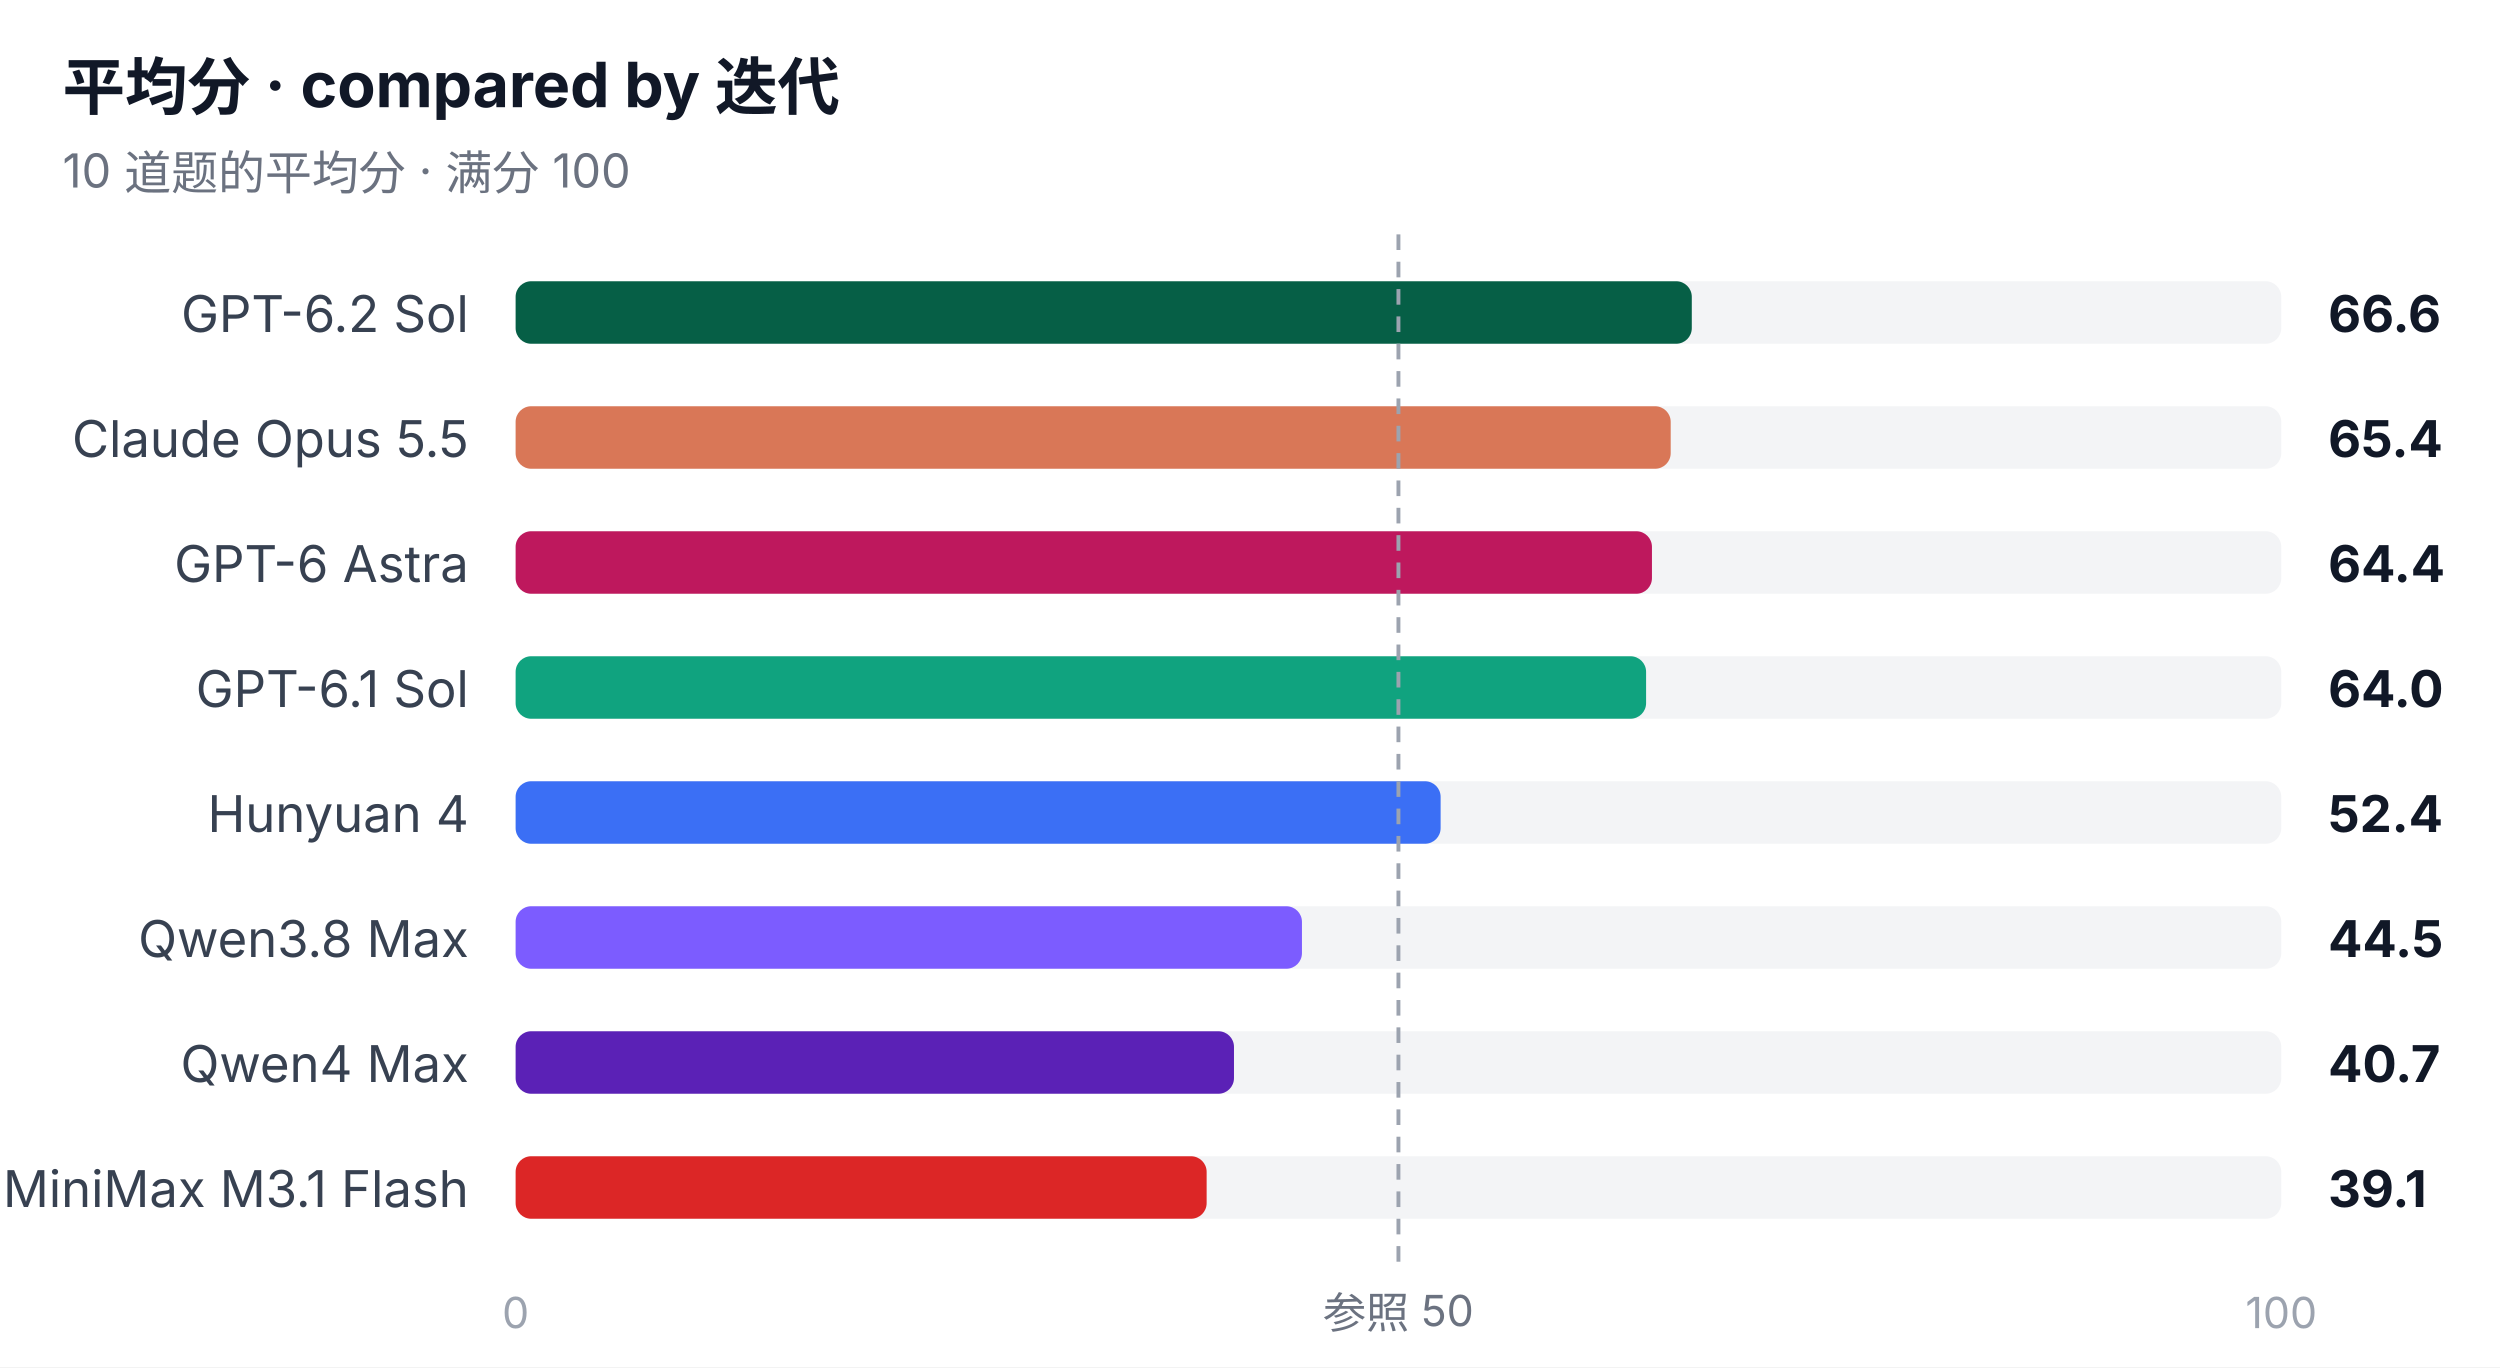
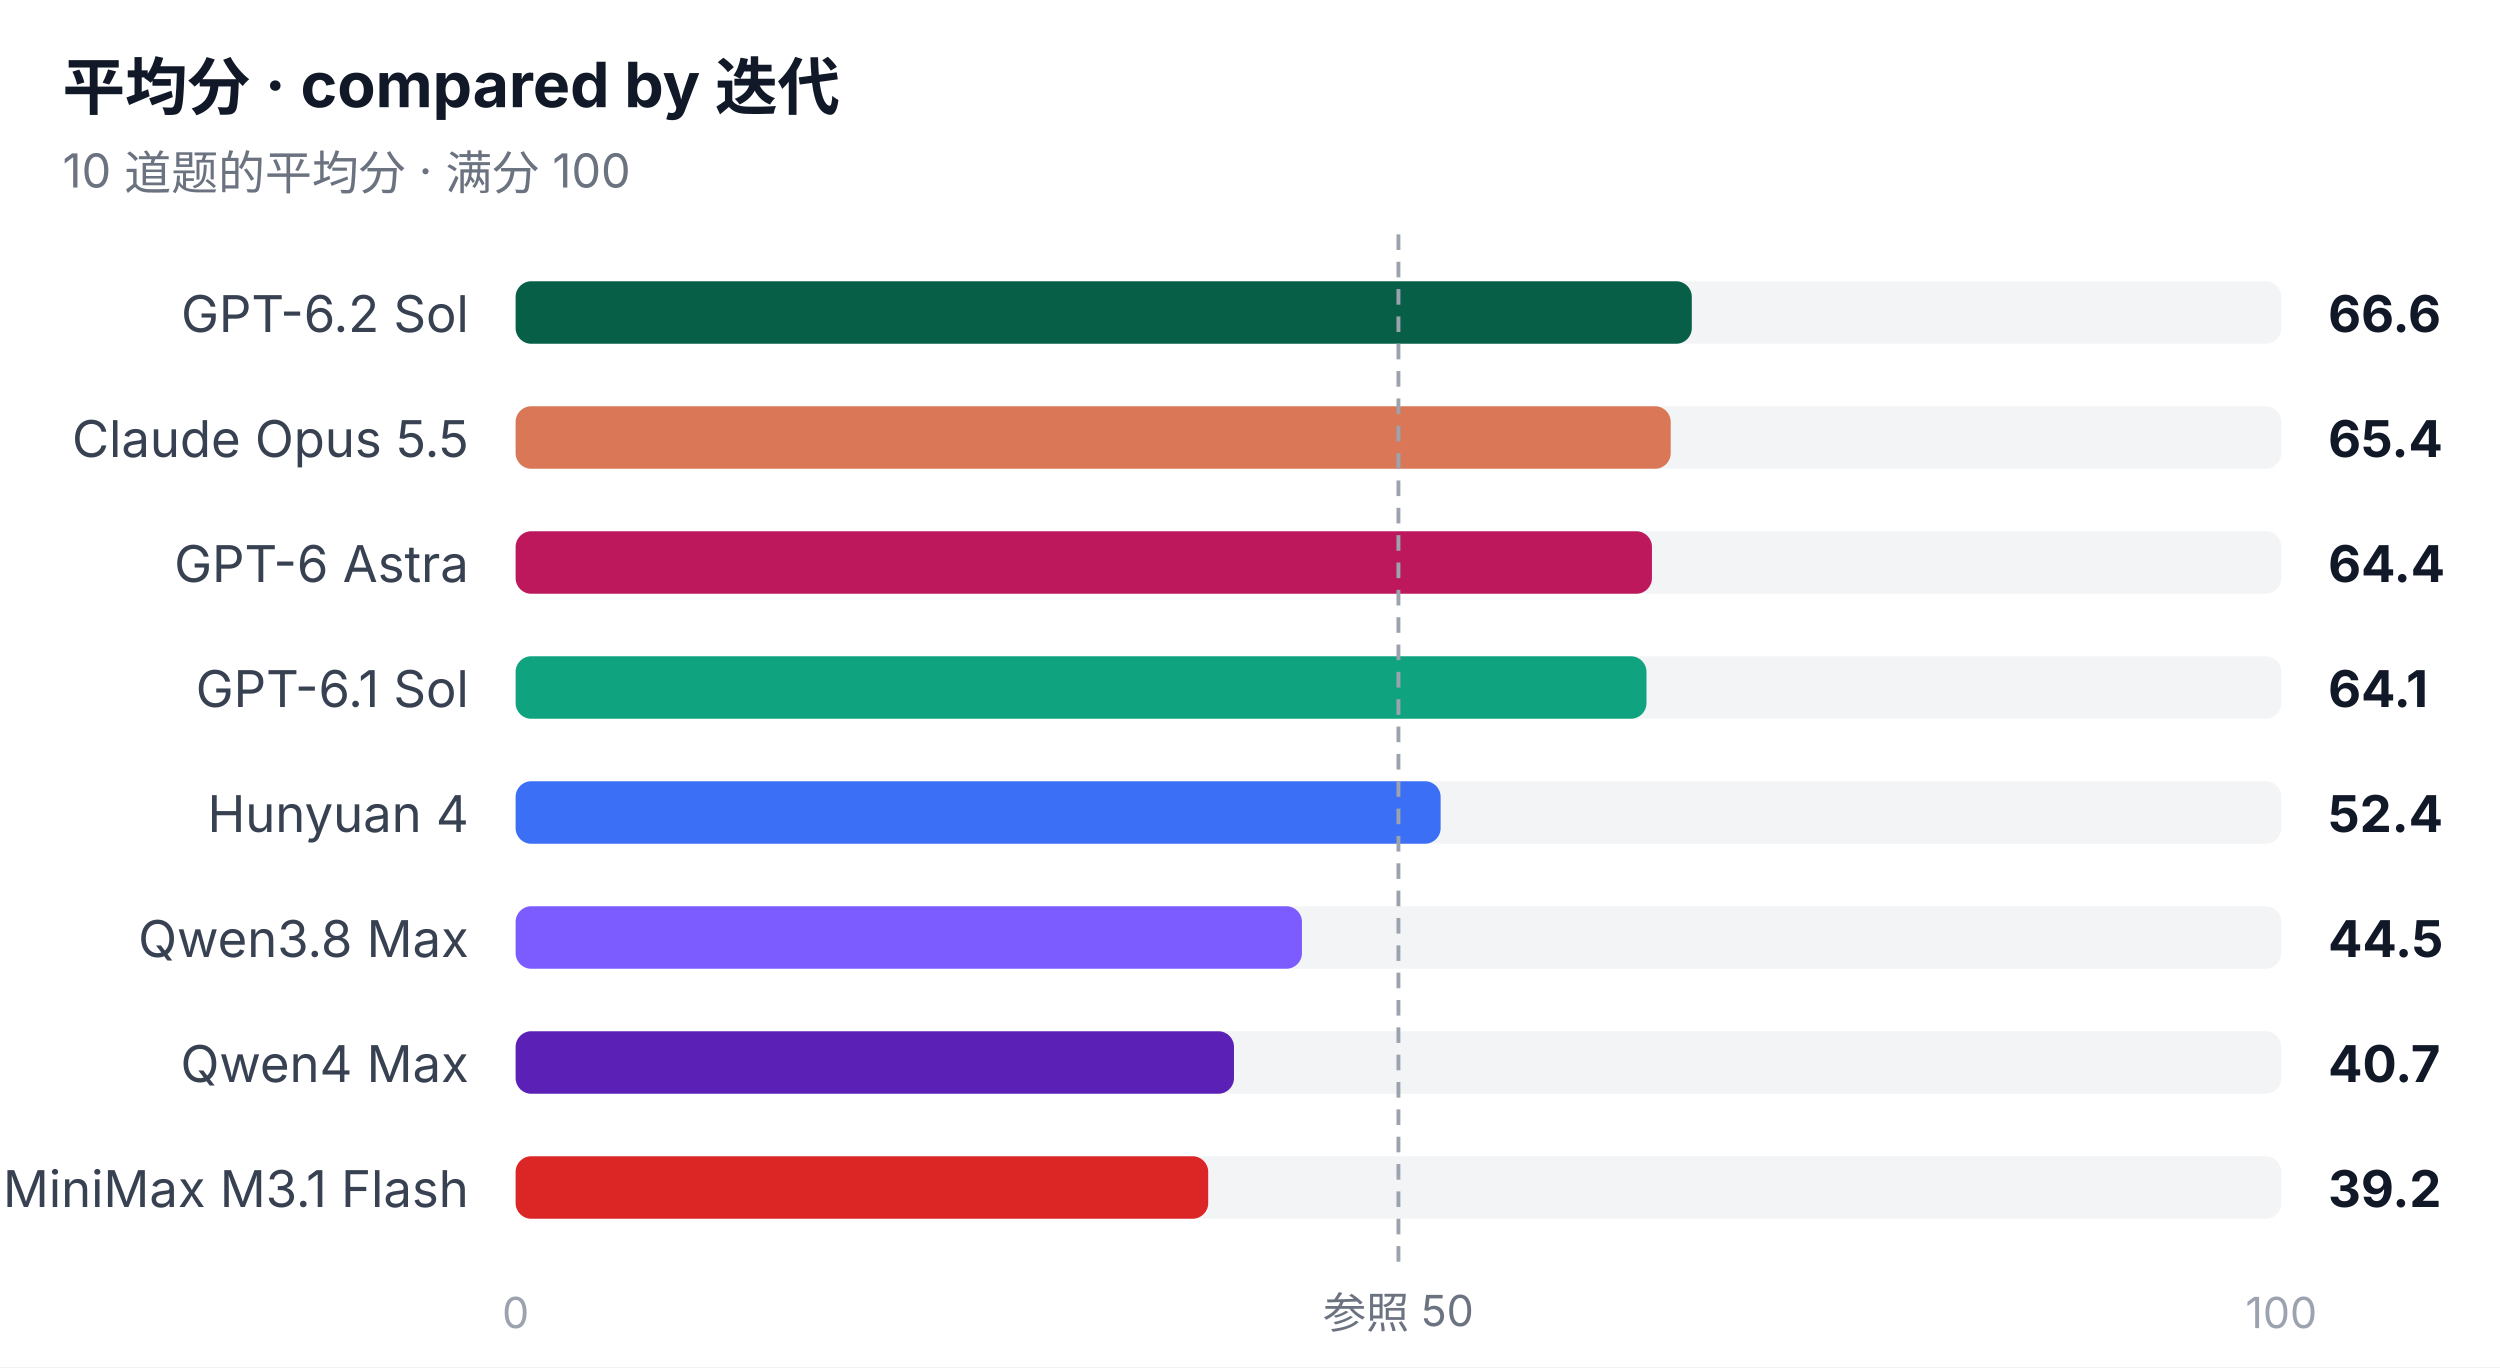
<svg xmlns="http://www.w3.org/2000/svg" width="640" height="350" viewBox="0 0 640 350" font-family="Inter, -apple-system, BlinkMacSystemFont, 'Segoe UI', Roboto, 'Helvetica Neue', Arial, 'PingFang SC', 'Microsoft YaHei', sans-serif">
  <rect width="640" height="350" fill="#ffffff" />
  <text x="16" y="28" font-size="16" font-weight="700" fill="#111827">平均分 · compared by 迭代</text>
  <text x="16" y="48" font-size="12" fill="#6b7280">10 道题的平均分 · 满分 100</text>
  <text x="120" y="85.0" font-size="13" fill="#374151" text-anchor="end">GPT-6.2 Sol</text>
  <rect x="132" y="72.0" width="452" height="16" rx="4" fill="#f3f4f6" />
  <rect x="132" y="72.0" width="301.1" height="16" rx="4" fill="#065f46" />
  <text x="596" y="85.0" font-size="13" font-weight="700" fill="#111827">66.6</text>
  <text x="120" y="117.0" font-size="13" fill="#374151" text-anchor="end">Claude Opus 5.5</text>
  <rect x="132" y="104.0" width="452" height="16" rx="4" fill="#f3f4f6" />
  <rect x="132" y="104.0" width="295.7" height="16" rx="4" fill="#d97757" />
  <text x="596" y="117.0" font-size="13" font-weight="700" fill="#111827">65.4</text>
  <text x="120" y="149.0" font-size="13" fill="#374151" text-anchor="end">GPT-6 Astra</text>
  <rect x="132" y="136.0" width="452" height="16" rx="4" fill="#f3f4f6" />
  <rect x="132" y="136.0" width="290.9" height="16" rx="4" fill="#be185d" />
  <text x="596" y="149.0" font-size="13" font-weight="700" fill="#111827">64.4</text>
  <text x="120" y="181.0" font-size="13" fill="#374151" text-anchor="end">GPT-6.1 Sol</text>
  <rect x="132" y="168.0" width="452" height="16" rx="4" fill="#f3f4f6" />
-   <rect x="132" y="168.0" width="289.4" height="16" rx="4" fill="#10a37f" />
-   <text x="596" y="181.0" font-size="13" font-weight="700" fill="#111827">64.0</text>
+   <rect x="132" y="168.0" width="289.5" height="16" rx="4" fill="#10a37f" />
+   <text x="596" y="181.0" font-size="13" font-weight="700" fill="#111827">64.1</text>
  <text x="120" y="213.0" font-size="13" fill="#374151" text-anchor="end">Hunyuan 4</text>
  <rect x="132" y="200.0" width="452" height="16" rx="4" fill="#f3f4f6" />
  <rect x="132" y="200.0" width="236.8" height="16" rx="4" fill="#3b6ff5" />
  <text x="596" y="213.0" font-size="13" font-weight="700" fill="#111827">52.4</text>
  <text x="120" y="245.0" font-size="13" fill="#374151" text-anchor="end">Qwen3.8 Max</text>
  <rect x="132" y="232.0" width="452" height="16" rx="4" fill="#f3f4f6" />
  <rect x="132" y="232.0" width="201.3" height="16" rx="4" fill="#7c5cff" />
  <text x="596" y="245.0" font-size="13" font-weight="700" fill="#111827">44.5</text>
  <text x="120" y="277.0" font-size="13" fill="#374151" text-anchor="end">Qwen4 Max</text>
  <rect x="132" y="264.0" width="452" height="16" rx="4" fill="#f3f4f6" />
  <rect x="132" y="264.0" width="183.9" height="16" rx="4" fill="#5b21b6" />
  <text x="596" y="277.0" font-size="13" font-weight="700" fill="#111827">40.7</text>
  <text x="120" y="309.0" font-size="13" fill="#374151" text-anchor="end">MiniMax M3.1 Flash</text>
  <rect x="132" y="296.0" width="452" height="16" rx="4" fill="#f3f4f6" />
-   <rect x="132" y="296.0" width="176.9" height="16" rx="4" fill="#dc2626" />
-   <text x="596" y="309.0" font-size="13" font-weight="700" fill="#111827">39.1</text>
+   <rect x="132" y="296.0" width="177.3" height="16" rx="4" fill="#dc2626" />
+   <text x="596" y="309.0" font-size="13" font-weight="700" fill="#111827">39.2</text>
  <line x1="358.0" y1="60" x2="358.0" y2="324" stroke="#9ca3af" stroke-dasharray="4 3" />
  <text x="132.0" y="340" font-size="11" fill="#9ca3af" text-anchor="middle">0</text>
  <text x="358.0" y="340" font-size="11" fill="#6b7280" text-anchor="middle">参照 50</text>
  <text x="584.0" y="340" font-size="11" fill="#9ca3af" text-anchor="middle">100</text>
</svg>
